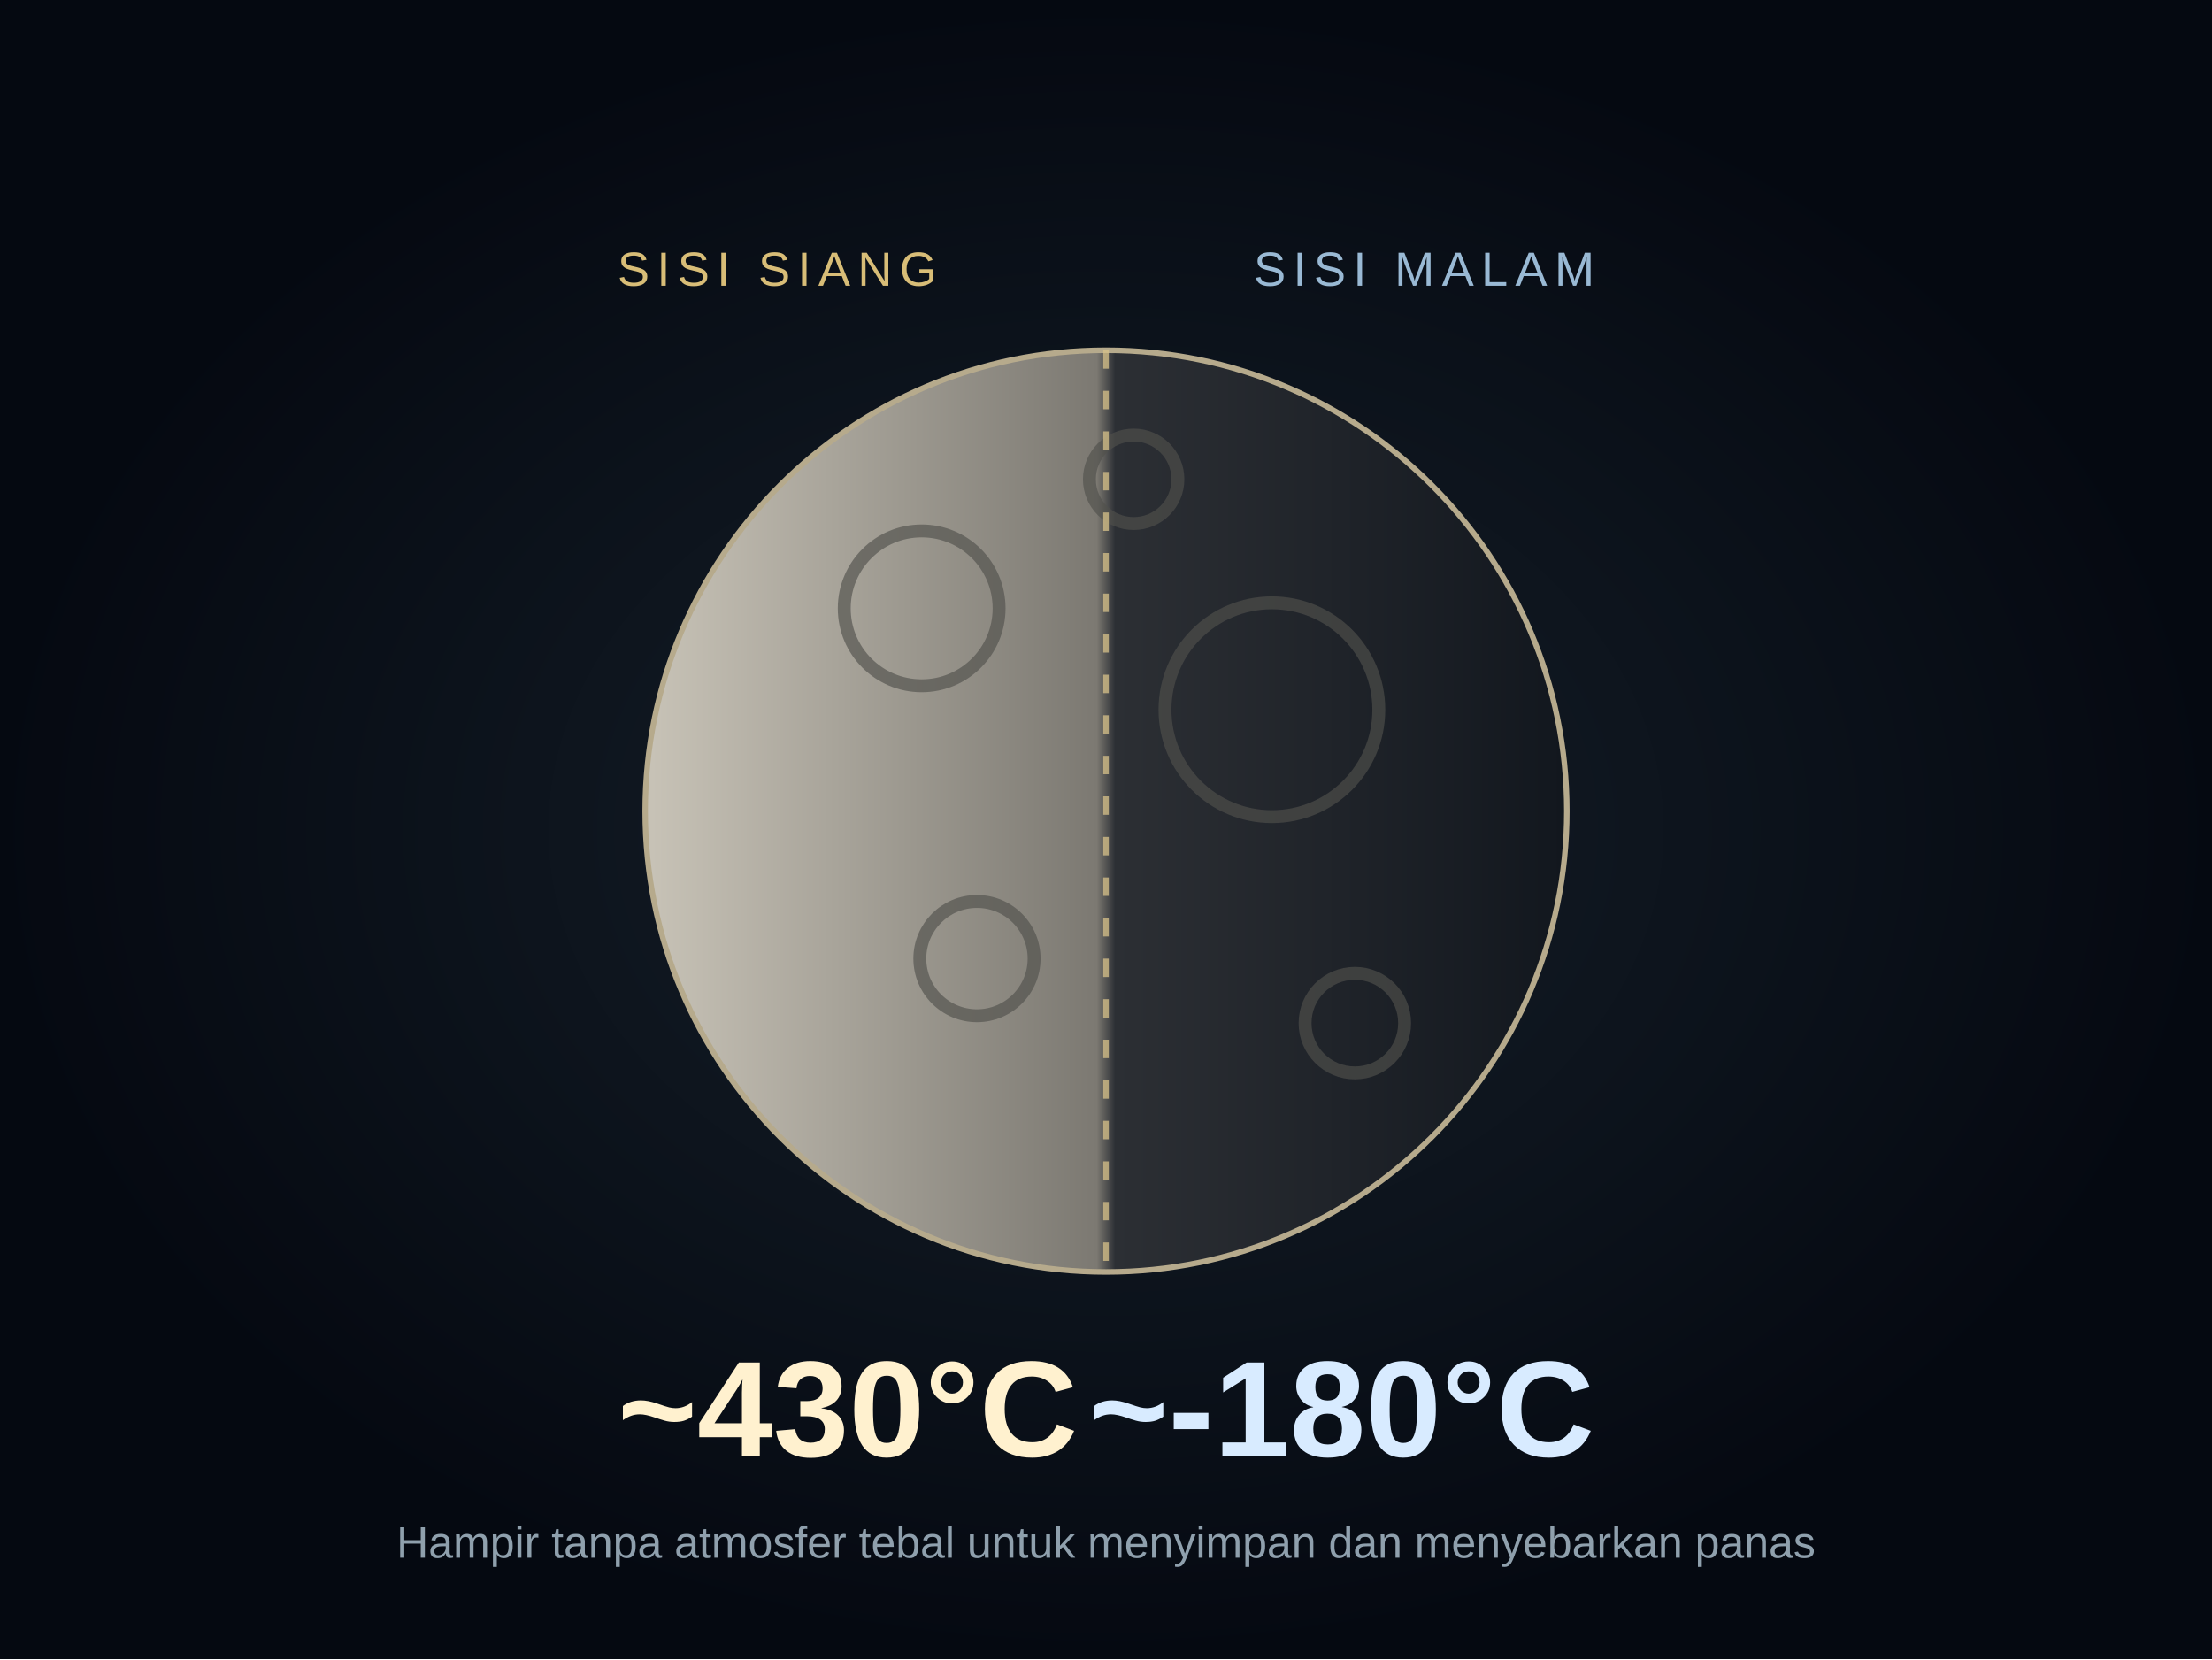
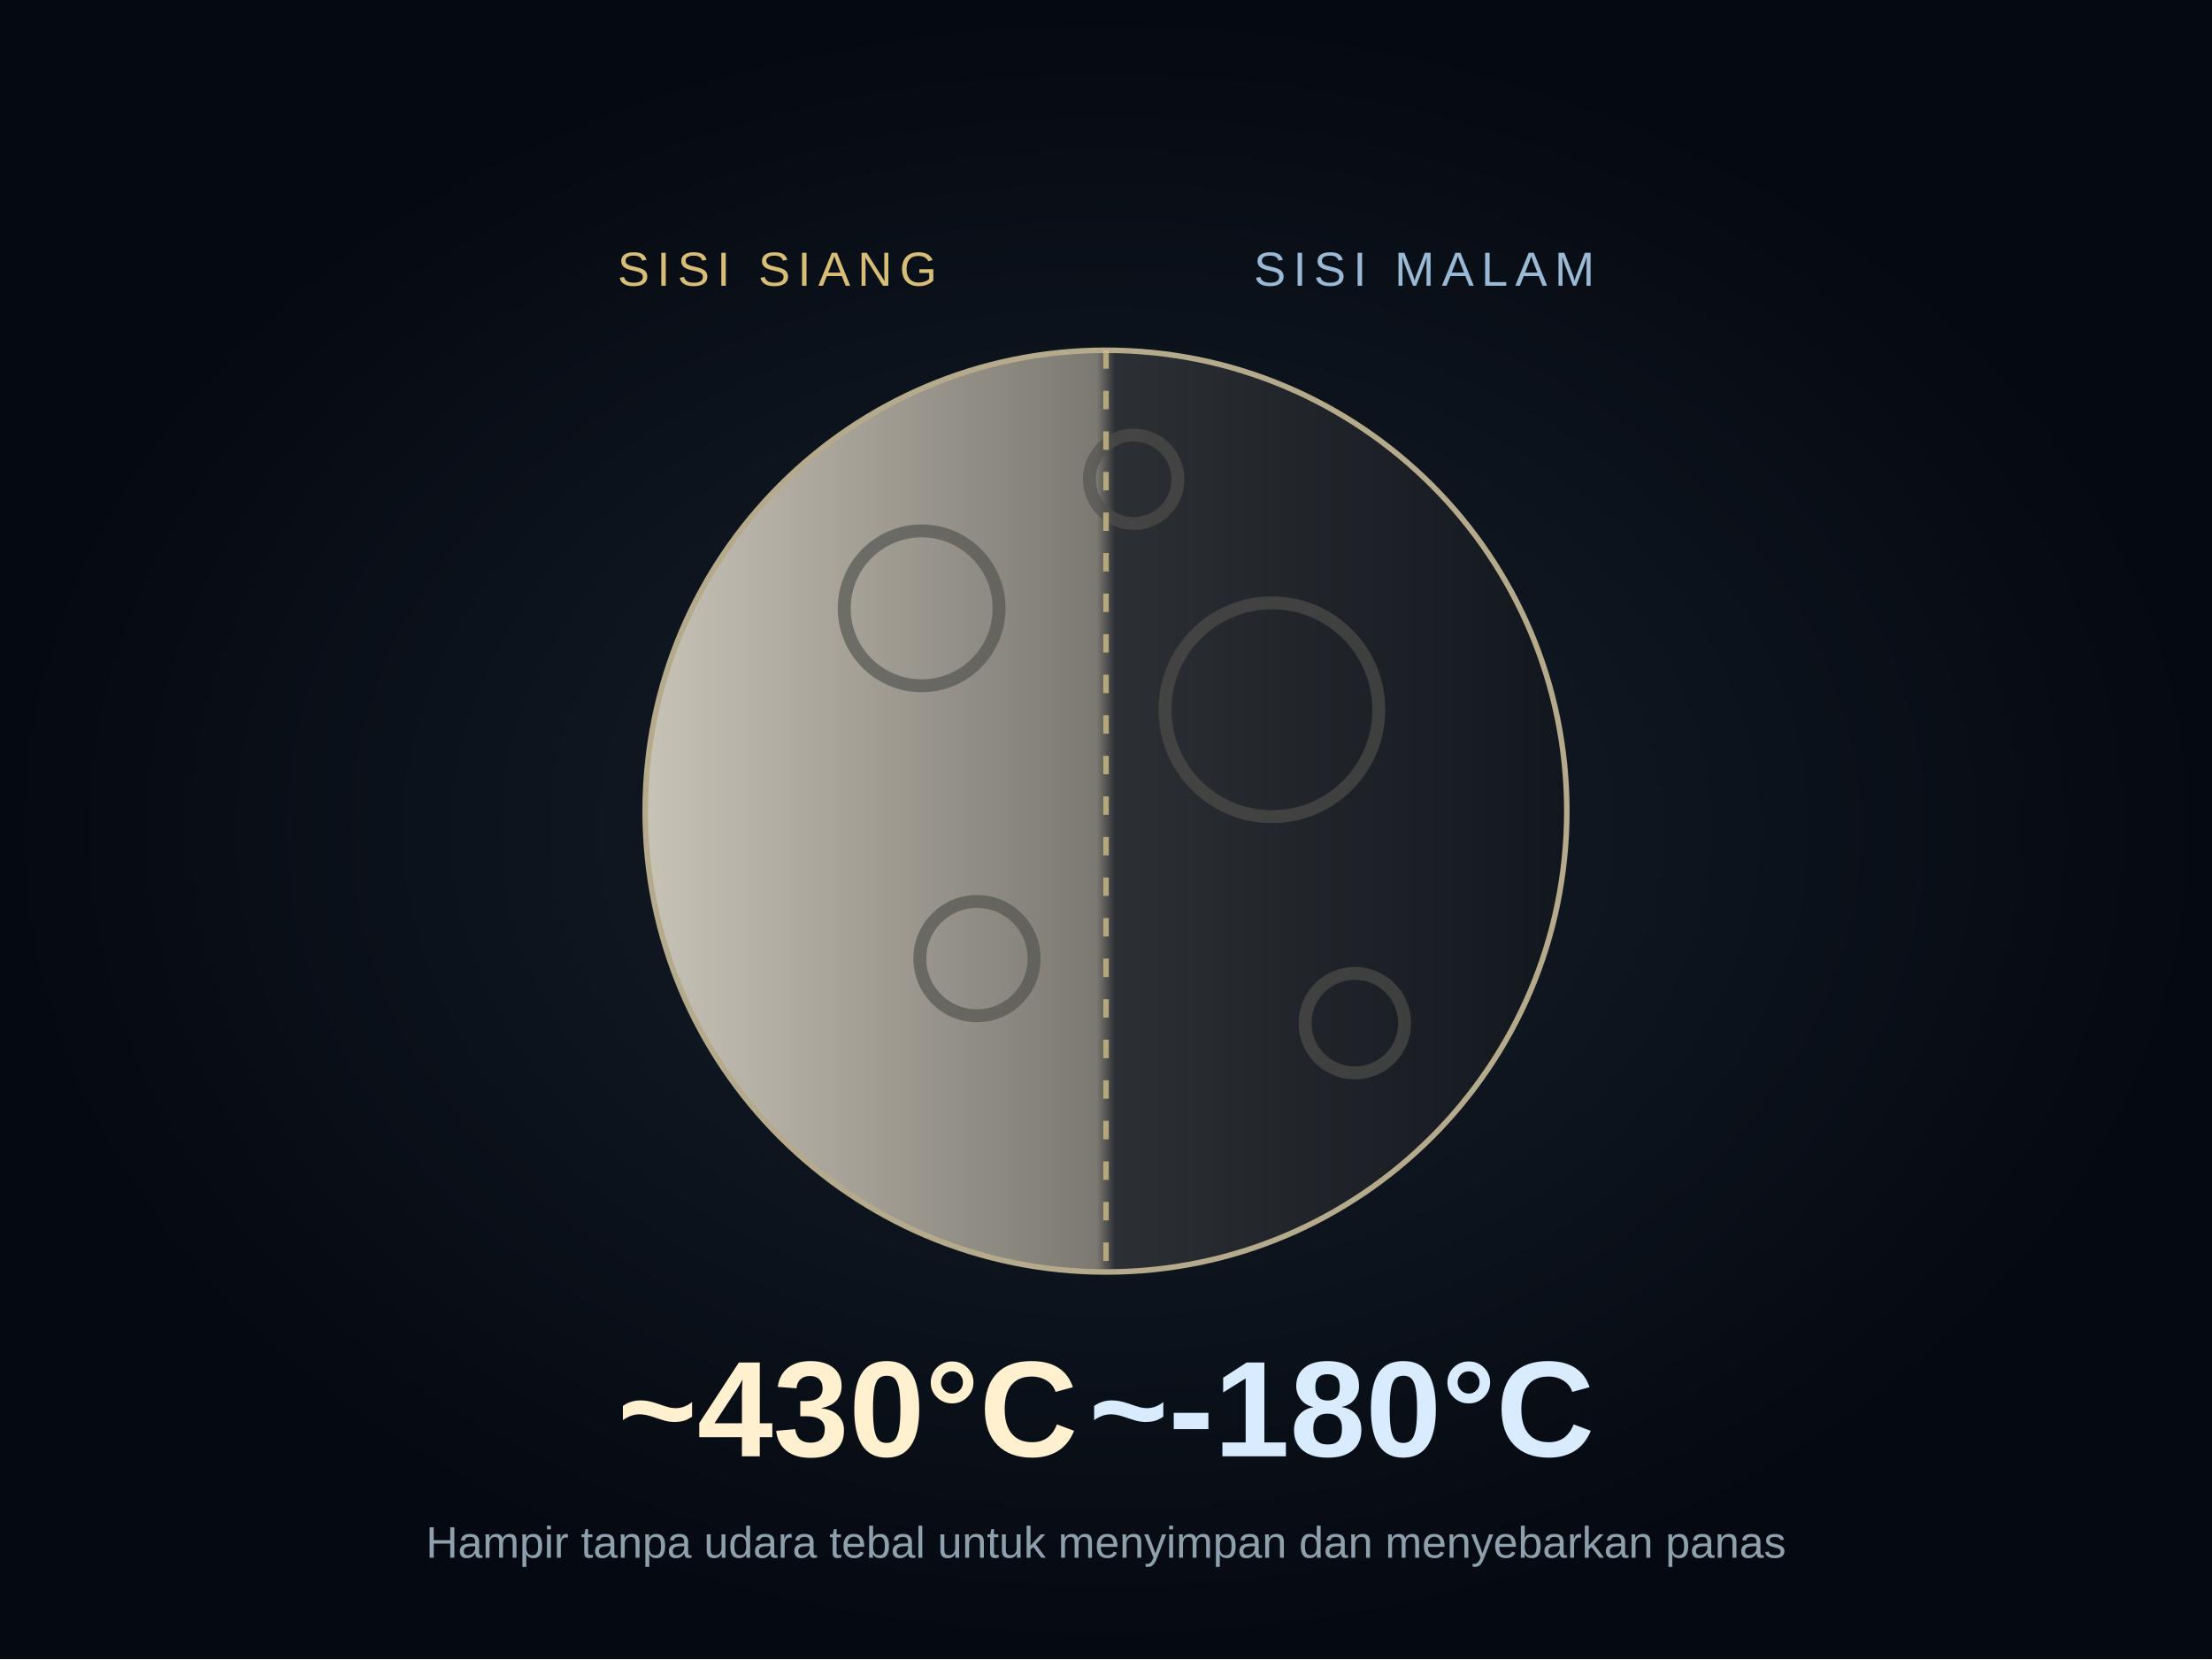
- <svg xmlns="http://www.w3.org/2000/svg" viewBox="0 0 1200 900" role="img" aria-labelledby="t d">
+ <svg xmlns="http://www.w3.org/2000/svg" aria-labelledby="t d" role="img" viewBox="0 0 1200 900">
  <defs>
    <radialGradient id="bg">
      <stop stop-color="#16202a" />
      <stop offset="1" stop-color="#050911" />
    </radialGradient>
    <linearGradient id="p">
      <stop stop-color="#c8c3b7" />
      <stop offset=".49" stop-color="#7c7972" />
      <stop offset=".51" stop-color="#2c2f34" />
      <stop offset="1" stop-color="#12171e" />
    </linearGradient>
  </defs>
-   <rect width="1200" height="900" fill="url(#bg)" />
-   <circle cx="600" cy="440" r="250" fill="url(#p)" stroke="#b6aa8c" stroke-width="3" />
-   <g fill="none" stroke="#50504c" stroke-width="7" opacity=".65">
+   <rect fill="url(#bg)" height="900" width="1200" />
+   <circle cx="600" cy="440" fill="url(#p)" r="250" stroke="#b6aa8c" stroke-width="3" />
+   <g fill="none" opacity=".65" stroke="#50504c" stroke-width="7">
    <circle cx="500" cy="330" r="42" />
    <circle cx="690" cy="385" r="58" />
    <circle cx="530" cy="520" r="31" />
    <circle cx="735" cy="555" r="27" />
    <circle cx="615" cy="260" r="24" />
  </g>
-   <path d="M600 190v500" stroke="#d7c18a" stroke-width="3" stroke-dasharray="10 12" opacity=".75" />
-   <text x="335" y="155" fill="#d8bd77" font-family="Arial,sans-serif" font-size="26" letter-spacing="4">SISI SIANG</text>
-   <text x="865" y="155" text-anchor="end" fill="#99b9d4" font-family="Arial,sans-serif" font-size="26" letter-spacing="4">SISI MALAM</text>
-   <text x="335" y="790" fill="#fff1cf" font-family="Arial,sans-serif" font-size="74" font-weight="700">~430°C</text>
-   <text x="865" y="790" text-anchor="end" fill="#d8ebff" font-family="Arial,sans-serif" font-size="74" font-weight="700">~-180°C</text>
-   <text x="600" y="845" text-anchor="middle" fill="#8fa0ad" font-family="Arial,sans-serif" font-size="24">Hampir tanpa atmosfer tebal untuk menyimpan dan menyebarkan panas</text>
+   <path d="M600 190v500" opacity=".75" stroke="#d7c18a" stroke-dasharray="10 12" stroke-width="3" />
+   <text fill="#d8bd77" font-family="Arial,sans-serif" font-size="26" letter-spacing="4" x="335" y="155">SISI SIANG</text>
+   <text fill="#99b9d4" font-family="Arial,sans-serif" font-size="26" letter-spacing="4" text-anchor="end" x="865" y="155">SISI MALAM</text>
+   <text fill="#fff1cf" font-family="Arial,sans-serif" font-size="74" font-weight="700" x="335" y="790">~430°C</text>
+   <text fill="#d8ebff" font-family="Arial,sans-serif" font-size="74" font-weight="700" text-anchor="end" x="865" y="790">~-180°C</text>
+   <text fill="#8fa0ad" font-family="Arial,sans-serif" font-size="24" text-anchor="middle" x="600" y="845">Hampir tanpa udara tebal untuk menyimpan dan menyebarkan panas</text>
</svg>
